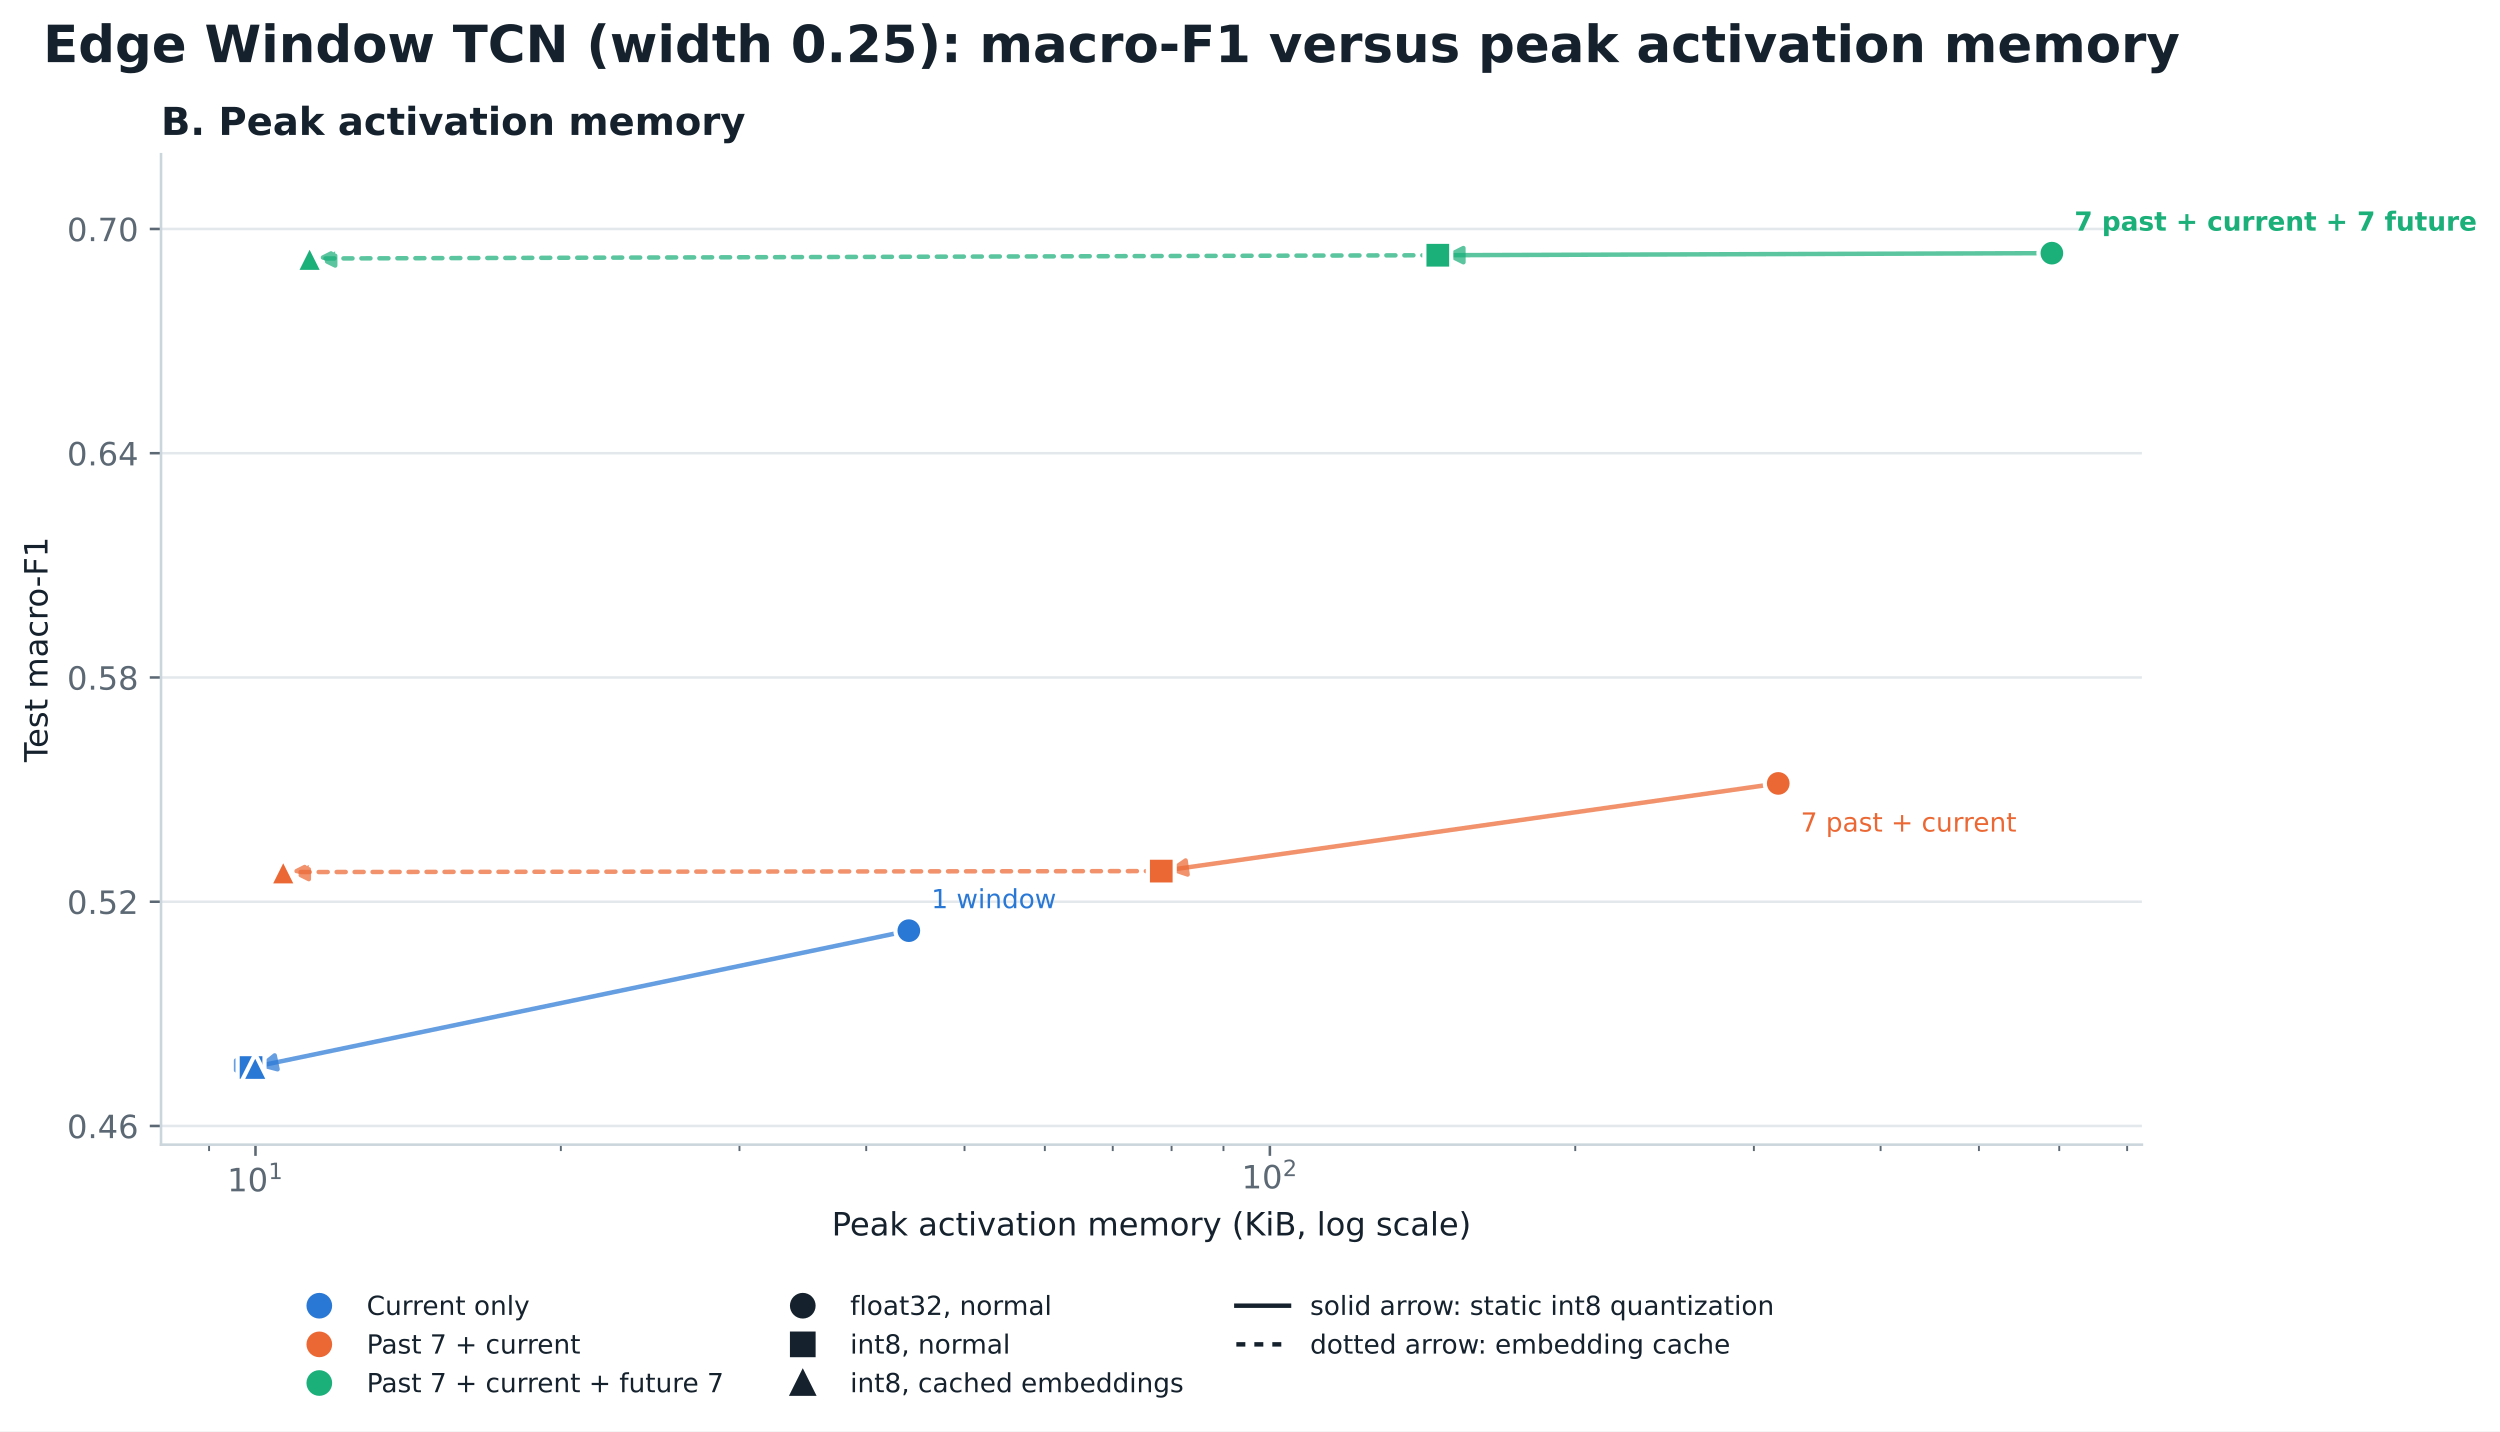
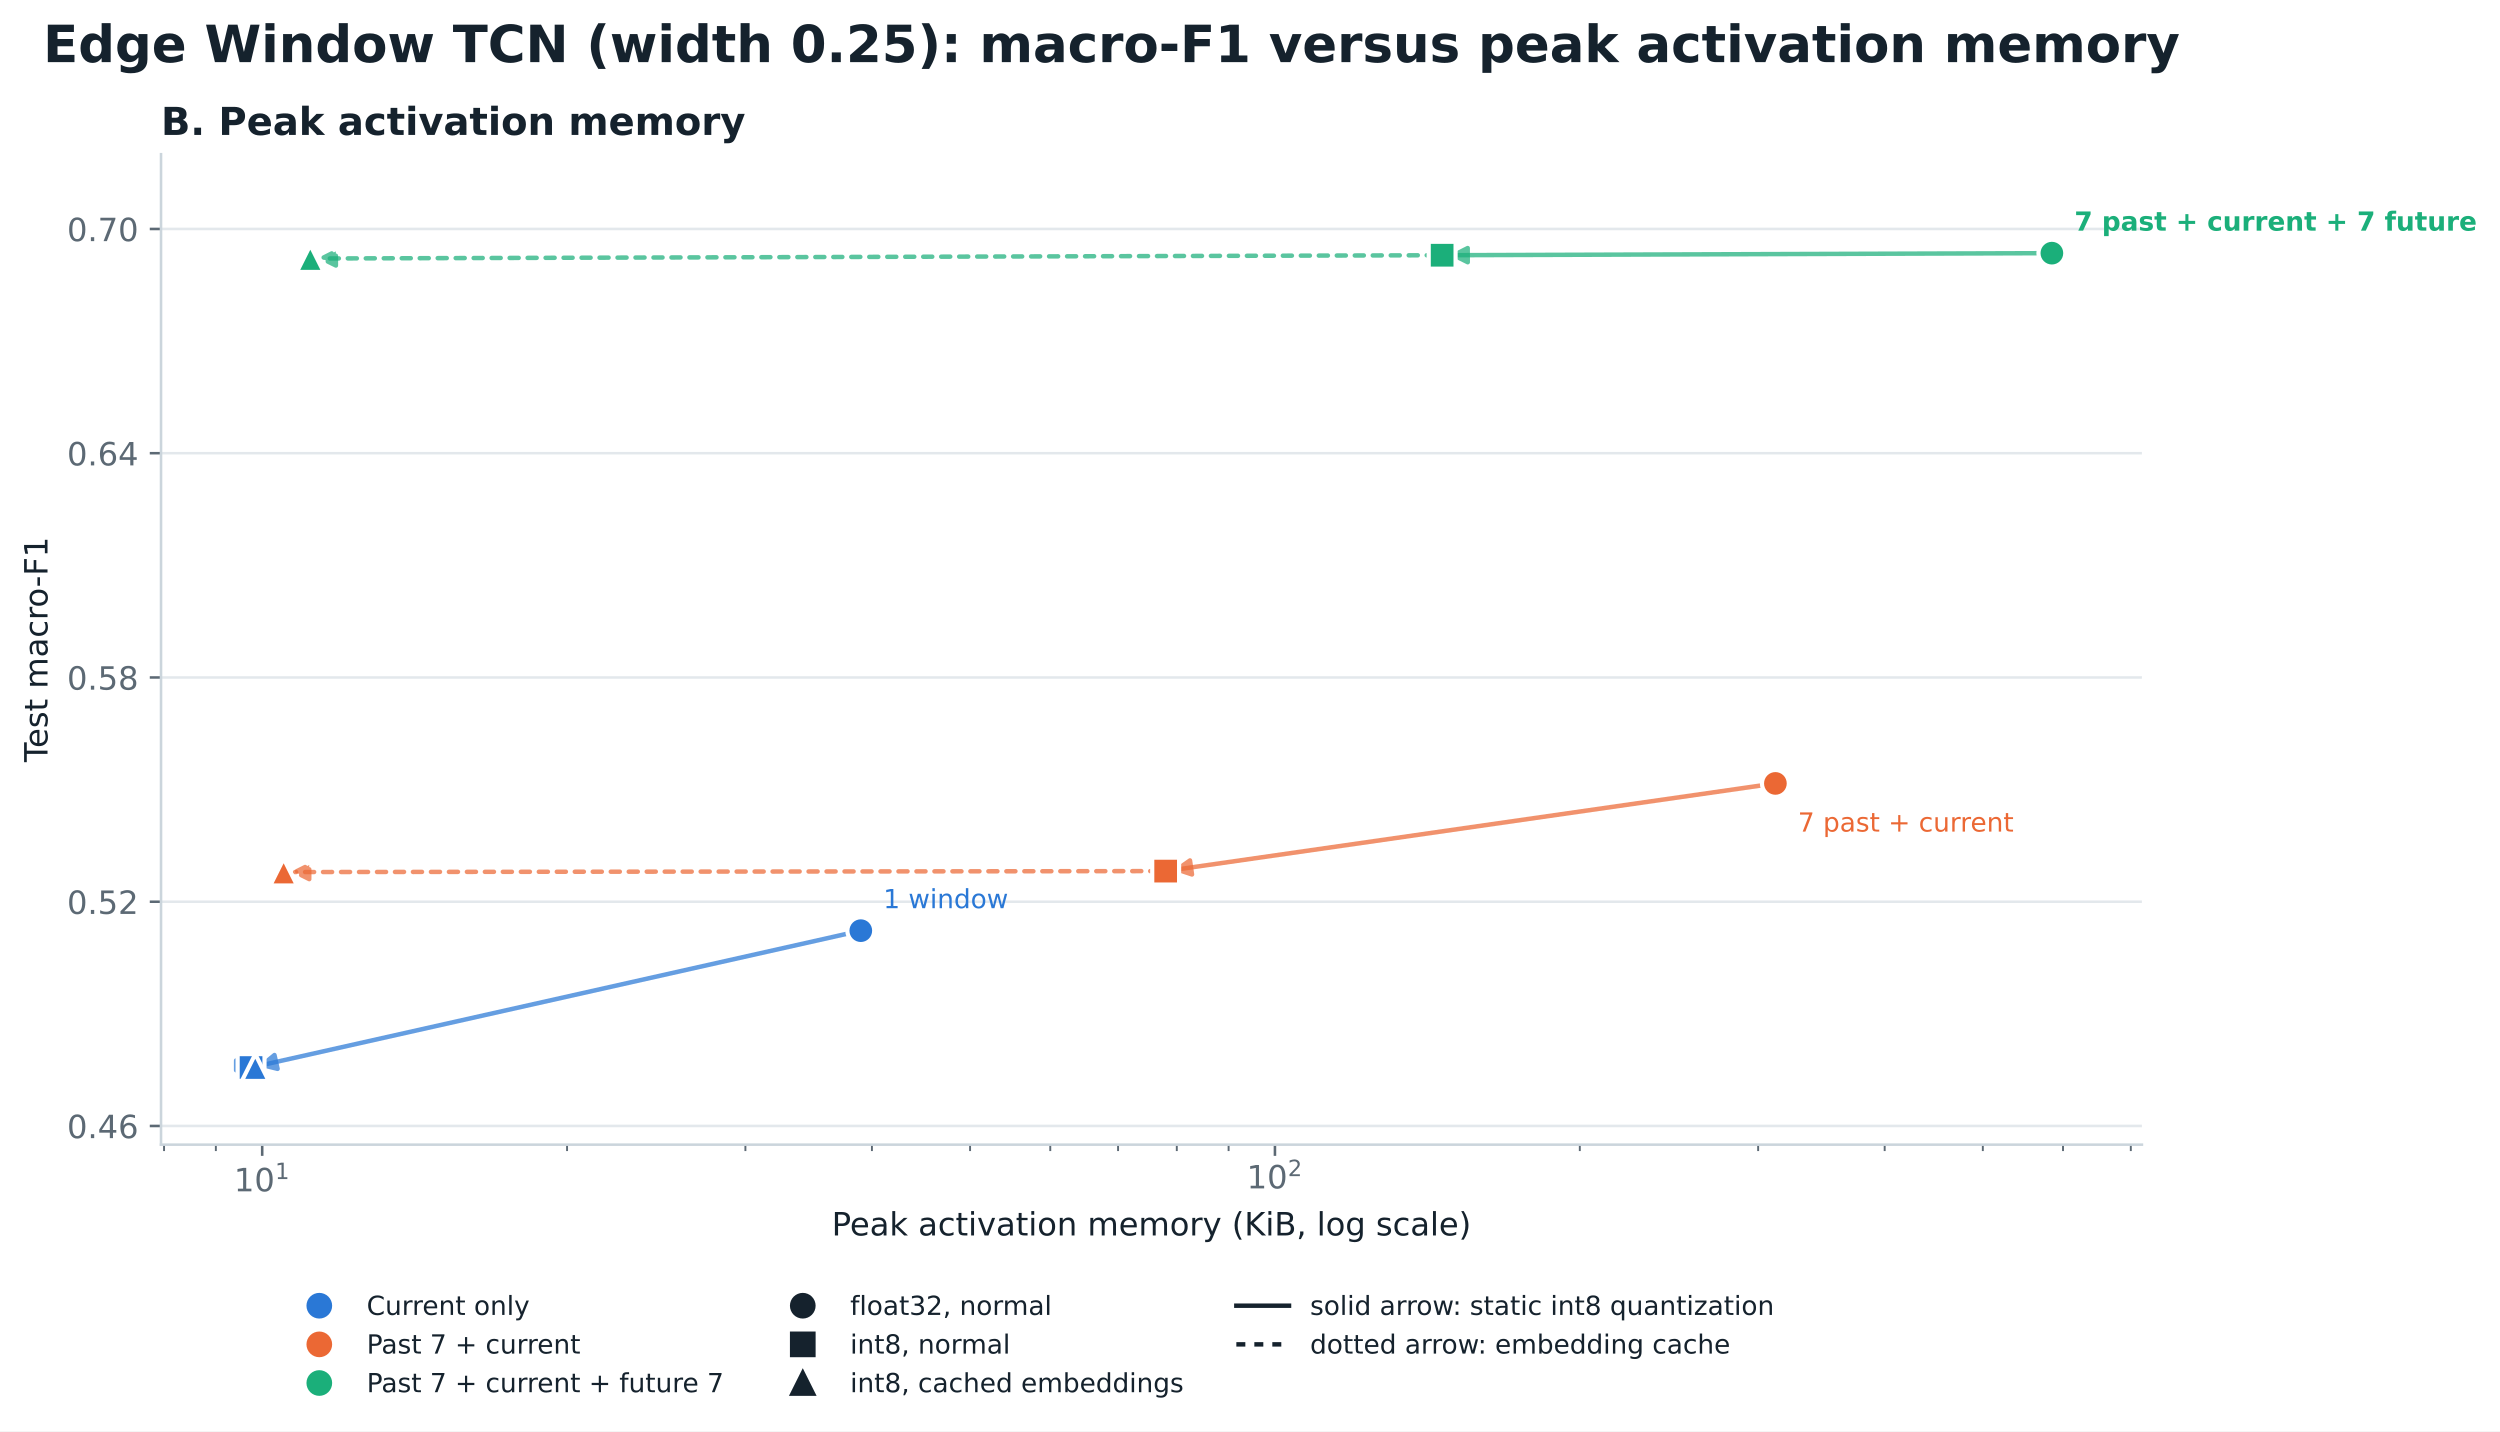
<svg xmlns="http://www.w3.org/2000/svg" xmlns:xlink="http://www.w3.org/1999/xlink" width="778.554pt" height="445.756pt" viewBox="0 0 778.554 445.756" version="1.1">
  <defs>
    <style type="text/css">*{stroke-linejoin: round; stroke-linecap: butt}</style>
  </defs>
  <g id="figure_1">
    <g id="patch_1">
      <path d="M 0 445.756 L 778.554 445.756 L 778.554 0 L 0 0 z " style="fill: #ffffff" />
    </g>
    <g id="axes_1">
      <g id="patch_2">
        <path d="M 50.144 356.472 L 667.04 356.472 L 667.04 48.024 L 50.144 48.024 z " style="fill: #ffffff" />
      </g>
      <g id="matplotlib.axis_1">
        <g id="xtick_1">
          <g id="line2d_1">
            <defs>
-               <path id="m1758882f89" d="M 0 0 L 0 3.5 " style="stroke: #5c6974; stroke-width: 0.8" />
+               <path id="mc3509e490f" d="M 0 0 L 0 3.5 " style="stroke: #5c6974; stroke-width: 0.8" />
            </defs>
            <g>
-               <use xlink:href="#m1758882f89" x="79.563" y="356.472" style="fill: #5c6974; stroke: #5c6974; stroke-width: 0.8" />
+               <use xlink:href="#mc3509e490f" x="81.652" y="356.472" style="fill: #5c6974; stroke: #5c6974; stroke-width: 0.8" />
            </g>
          </g>
          <g id="text_1">
-             <g style="fill: #5c6974" transform="translate(70.76334 371.0704)">
+             <g style="fill: #5c6974" transform="translate(72.85233 371.0704)">
              <text>
                <tspan x="0" y="-0.064" style="font-size: 10px; font-family: 'DejaVu Sans'; fill: #5c6974">1</tspan>
                <tspan x="6.362" y="-0.064" style="font-size: 10px; font-family: 'DejaVu Sans'; fill: #5c6974">0</tspan>
                <tspan x="12.82" y="-3.892" style="font-size: 7px; font-family: 'DejaVu Sans'; fill: #5c6974">1</tspan>
              </text>
            </g>
          </g>
        </g>
        <g id="xtick_2">
          <g id="line2d_2">
            <g>
-               <use xlink:href="#m1758882f89" x="395.468" y="356.472" style="fill: #5c6974; stroke: #5c6974; stroke-width: 0.8" />
+               <use xlink:href="#mc3509e490f" x="397.044" y="356.472" style="fill: #5c6974; stroke: #5c6974; stroke-width: 0.8" />
            </g>
          </g>
          <g id="text_2">
-             <g style="fill: #5c6974" transform="translate(386.6685 371.0704)">
+             <g style="fill: #5c6974" transform="translate(388.2443 371.0704)">
              <text>
                <tspan x="0" y="-0.977" style="font-size: 10px; font-family: 'DejaVu Sans'; fill: #5c6974">1</tspan>
                <tspan x="6.362" y="-0.977" style="font-size: 10px; font-family: 'DejaVu Sans'; fill: #5c6974">0</tspan>
                <tspan x="12.82" y="-4.805" style="font-size: 7px; font-family: 'DejaVu Sans'; fill: #5c6974">2</tspan>
              </text>
            </g>
          </g>
        </g>
        <g id="xtick_3">
          <g id="line2d_3">
            <defs>
-               <path id="m0e1a32be89" d="M 0 0 L 0 2 " style="stroke: #5c6974; stroke-width: 0.6" />
+               <path id="m5af69453af" d="M 0 0 L 0 2 " style="stroke: #5c6974; stroke-width: 0.6" />
            </defs>
            <g>
-               <use xlink:href="#m0e1a32be89" x="65.108" y="356.472" style="fill: #5c6974; stroke: #5c6974; stroke-width: 0.6" />
+               <use xlink:href="#m5af69453af" x="51.088" y="356.472" style="fill: #5c6974; stroke: #5c6974; stroke-width: 0.6" />
            </g>
          </g>
        </g>
        <g id="xtick_4">
          <g id="line2d_4">
            <g>
-               <use xlink:href="#m0e1a32be89" x="174.66" y="356.472" style="fill: #5c6974; stroke: #5c6974; stroke-width: 0.6" />
+               <use xlink:href="#m5af69453af" x="67.221" y="356.472" style="fill: #5c6974; stroke: #5c6974; stroke-width: 0.6" />
            </g>
          </g>
        </g>
        <g id="xtick_5">
          <g id="line2d_5">
            <g>
-               <use xlink:href="#m0e1a32be89" x="230.288" y="356.472" style="fill: #5c6974; stroke: #5c6974; stroke-width: 0.6" />
+               <use xlink:href="#m5af69453af" x="176.595" y="356.472" style="fill: #5c6974; stroke: #5c6974; stroke-width: 0.6" />
            </g>
          </g>
        </g>
        <g id="xtick_6">
          <g id="line2d_6">
            <g>
-               <use xlink:href="#m0e1a32be89" x="269.757" y="356.472" style="fill: #5c6974; stroke: #5c6974; stroke-width: 0.6" />
+               <use xlink:href="#m5af69453af" x="232.133" y="356.472" style="fill: #5c6974; stroke: #5c6974; stroke-width: 0.6" />
            </g>
          </g>
        </g>
        <g id="xtick_7">
          <g id="line2d_7">
            <g>
-               <use xlink:href="#m0e1a32be89" x="300.372" y="356.472" style="fill: #5c6974; stroke: #5c6974; stroke-width: 0.6" />
+               <use xlink:href="#m5af69453af" x="271.537" y="356.472" style="fill: #5c6974; stroke: #5c6974; stroke-width: 0.6" />
            </g>
          </g>
        </g>
        <g id="xtick_8">
          <g id="line2d_8">
            <g>
-               <use xlink:href="#m0e1a32be89" x="325.385" y="356.472" style="fill: #5c6974; stroke: #5c6974; stroke-width: 0.6" />
+               <use xlink:href="#m5af69453af" x="302.102" y="356.472" style="fill: #5c6974; stroke: #5c6974; stroke-width: 0.6" />
            </g>
          </g>
        </g>
        <g id="xtick_9">
          <g id="line2d_9">
            <g>
-               <use xlink:href="#m0e1a32be89" x="346.534" y="356.472" style="fill: #5c6974; stroke: #5c6974; stroke-width: 0.6" />
+               <use xlink:href="#m5af69453af" x="327.075" y="356.472" style="fill: #5c6974; stroke: #5c6974; stroke-width: 0.6" />
            </g>
          </g>
        </g>
        <g id="xtick_10">
          <g id="line2d_10">
            <g>
-               <use xlink:href="#m0e1a32be89" x="364.854" y="356.472" style="fill: #5c6974; stroke: #5c6974; stroke-width: 0.6" />
+               <use xlink:href="#m5af69453af" x="348.189" y="356.472" style="fill: #5c6974; stroke: #5c6974; stroke-width: 0.6" />
            </g>
          </g>
        </g>
        <g id="xtick_11">
          <g id="line2d_11">
            <g>
-               <use xlink:href="#m0e1a32be89" x="381.013" y="356.472" style="fill: #5c6974; stroke: #5c6974; stroke-width: 0.6" />
+               <use xlink:href="#m5af69453af" x="366.48" y="356.472" style="fill: #5c6974; stroke: #5c6974; stroke-width: 0.6" />
            </g>
          </g>
        </g>
        <g id="xtick_12">
          <g id="line2d_12">
            <g>
-               <use xlink:href="#m0e1a32be89" x="490.565" y="356.472" style="fill: #5c6974; stroke: #5c6974; stroke-width: 0.6" />
+               <use xlink:href="#m5af69453af" x="382.613" y="356.472" style="fill: #5c6974; stroke: #5c6974; stroke-width: 0.6" />
            </g>
          </g>
        </g>
        <g id="xtick_13">
          <g id="line2d_13">
            <g>
-               <use xlink:href="#m0e1a32be89" x="546.194" y="356.472" style="fill: #5c6974; stroke: #5c6974; stroke-width: 0.6" />
+               <use xlink:href="#m5af69453af" x="491.987" y="356.472" style="fill: #5c6974; stroke: #5c6974; stroke-width: 0.6" />
            </g>
          </g>
        </g>
        <g id="xtick_14">
          <g id="line2d_14">
            <g>
-               <use xlink:href="#m0e1a32be89" x="585.662" y="356.472" style="fill: #5c6974; stroke: #5c6974; stroke-width: 0.6" />
+               <use xlink:href="#m5af69453af" x="547.524" y="356.472" style="fill: #5c6974; stroke: #5c6974; stroke-width: 0.6" />
            </g>
          </g>
        </g>
        <g id="xtick_15">
          <g id="line2d_15">
            <g>
-               <use xlink:href="#m0e1a32be89" x="616.277" y="356.472" style="fill: #5c6974; stroke: #5c6974; stroke-width: 0.6" />
+               <use xlink:href="#m5af69453af" x="586.929" y="356.472" style="fill: #5c6974; stroke: #5c6974; stroke-width: 0.6" />
            </g>
          </g>
        </g>
        <g id="xtick_16">
          <g id="line2d_16">
            <g>
-               <use xlink:href="#m0e1a32be89" x="641.29" y="356.472" style="fill: #5c6974; stroke: #5c6974; stroke-width: 0.6" />
+               <use xlink:href="#m5af69453af" x="617.494" y="356.472" style="fill: #5c6974; stroke: #5c6974; stroke-width: 0.6" />
            </g>
          </g>
        </g>
        <g id="xtick_17">
          <g id="line2d_17">
            <g>
-               <use xlink:href="#m0e1a32be89" x="662.439" y="356.472" style="fill: #5c6974; stroke: #5c6974; stroke-width: 0.6" />
+               <use xlink:href="#m5af69453af" x="642.467" y="356.472" style="fill: #5c6974; stroke: #5c6974; stroke-width: 0.6" />
+             </g>
+           </g>
+         </g>
+         <g id="xtick_18">
+           <g id="line2d_18">
+             <g>
+               <use xlink:href="#m5af69453af" x="663.581" y="356.472" style="fill: #5c6974; stroke: #5c6974; stroke-width: 0.6" />
            </g>
          </g>
        </g>
        <g id="text_3">
          <text style="font-size: 10px; font-family: 'DejaVu Sans'; text-anchor: middle; fill: #15222d" x="358.592" y="384.749" transform="rotate(-0 358.5917 384.7486)">Peak activation memory (KiB, log scale)</text>
        </g>
      </g>
      <g id="matplotlib.axis_2">
        <g id="ytick_1">
-           <g id="line2d_18">
-             <path d="M 50.144 350.652 L 667.04 350.652 " clip-path="url(#p31732c35b7)" style="fill: none; stroke: #cbd5dc; stroke-opacity: 0.55; stroke-width: 0.8; stroke-linecap: square" />
-           </g>
          <g id="line2d_19">
+             <path d="M 50.144 350.652 L 667.04 350.652 " clip-path="url(#pa0b68f3ea4)" style="fill: none; stroke: #cbd5dc; stroke-opacity: 0.55; stroke-width: 0.8; stroke-linecap: square" />
+           </g>
+           <g id="line2d_20">
            <defs>
-               <path id="m0f7146225e" d="M 0 0 L -3.5 0 " style="stroke: #5c6974; stroke-width: 0.8" />
+               <path id="mc82d49973b" d="M 0 0 L -3.5 0 " style="stroke: #5c6974; stroke-width: 0.8" />
            </defs>
            <g>
-               <use xlink:href="#m0f7146225e" x="50.144" y="350.652" style="fill: #5c6974; stroke: #5c6974; stroke-width: 0.8" />
+               <use xlink:href="#mc82d49973b" x="50.144" y="350.652" style="fill: #5c6974; stroke: #5c6974; stroke-width: 0.8" />
            </g>
          </g>
          <g id="text_4">
            <text style="font-size: 10px; font-family: 'DejaVu Sans'; text-anchor: end; fill: #5c6974" x="43.144" y="354.451" transform="rotate(-0 43.14375 354.4514)">0.46</text>
          </g>
        </g>
        <g id="ytick_2">
-           <g id="line2d_20">
-             <path d="M 50.144 280.815 L 667.04 280.815 " clip-path="url(#p31732c35b7)" style="fill: none; stroke: #cbd5dc; stroke-opacity: 0.55; stroke-width: 0.8; stroke-linecap: square" />
-           </g>
          <g id="line2d_21">
-             <g>
-               <use xlink:href="#m0f7146225e" x="50.144" y="280.815" style="fill: #5c6974; stroke: #5c6974; stroke-width: 0.8" />
+             <path d="M 50.144 280.815 L 667.04 280.815 " clip-path="url(#pa0b68f3ea4)" style="fill: none; stroke: #cbd5dc; stroke-opacity: 0.55; stroke-width: 0.8; stroke-linecap: square" />
+           </g>
+           <g id="line2d_22">
+             <g>
+               <use xlink:href="#mc82d49973b" x="50.144" y="280.815" style="fill: #5c6974; stroke: #5c6974; stroke-width: 0.8" />
            </g>
          </g>
          <g id="text_5">
            <text style="font-size: 10px; font-family: 'DejaVu Sans'; text-anchor: end; fill: #5c6974" x="43.144" y="284.614" transform="rotate(-0 43.14375 284.6142)">0.52</text>
          </g>
        </g>
        <g id="ytick_3">
-           <g id="line2d_22">
-             <path d="M 50.144 210.978 L 667.04 210.978 " clip-path="url(#p31732c35b7)" style="fill: none; stroke: #cbd5dc; stroke-opacity: 0.55; stroke-width: 0.8; stroke-linecap: square" />
-           </g>
          <g id="line2d_23">
-             <g>
-               <use xlink:href="#m0f7146225e" x="50.144" y="210.978" style="fill: #5c6974; stroke: #5c6974; stroke-width: 0.8" />
+             <path d="M 50.144 210.978 L 667.04 210.978 " clip-path="url(#pa0b68f3ea4)" style="fill: none; stroke: #cbd5dc; stroke-opacity: 0.55; stroke-width: 0.8; stroke-linecap: square" />
+           </g>
+           <g id="line2d_24">
+             <g>
+               <use xlink:href="#mc82d49973b" x="50.144" y="210.978" style="fill: #5c6974; stroke: #5c6974; stroke-width: 0.8" />
            </g>
          </g>
          <g id="text_6">
            <text style="font-size: 10px; font-family: 'DejaVu Sans'; text-anchor: end; fill: #5c6974" x="43.144" y="214.777" transform="rotate(-0 43.14375 214.7769)">0.58</text>
          </g>
        </g>
        <g id="ytick_4">
-           <g id="line2d_24">
-             <path d="M 50.144 141.14 L 667.04 141.14 " clip-path="url(#p31732c35b7)" style="fill: none; stroke: #cbd5dc; stroke-opacity: 0.55; stroke-width: 0.8; stroke-linecap: square" />
-           </g>
          <g id="line2d_25">
-             <g>
-               <use xlink:href="#m0f7146225e" x="50.144" y="141.14" style="fill: #5c6974; stroke: #5c6974; stroke-width: 0.8" />
+             <path d="M 50.144 141.14 L 667.04 141.14 " clip-path="url(#pa0b68f3ea4)" style="fill: none; stroke: #cbd5dc; stroke-opacity: 0.55; stroke-width: 0.8; stroke-linecap: square" />
+           </g>
+           <g id="line2d_26">
+             <g>
+               <use xlink:href="#mc82d49973b" x="50.144" y="141.14" style="fill: #5c6974; stroke: #5c6974; stroke-width: 0.8" />
            </g>
          </g>
          <g id="text_7">
            <text style="font-size: 10px; font-family: 'DejaVu Sans'; text-anchor: end; fill: #5c6974" x="43.144" y="144.94" transform="rotate(-0 43.14375 144.9396)">0.64</text>
          </g>
        </g>
        <g id="ytick_5">
-           <g id="line2d_26">
-             <path d="M 50.144 71.303 L 667.04 71.303 " clip-path="url(#p31732c35b7)" style="fill: none; stroke: #cbd5dc; stroke-opacity: 0.55; stroke-width: 0.8; stroke-linecap: square" />
-           </g>
          <g id="line2d_27">
-             <g>
-               <use xlink:href="#m0f7146225e" x="50.144" y="71.303" style="fill: #5c6974; stroke: #5c6974; stroke-width: 0.8" />
+             <path d="M 50.144 71.303 L 667.04 71.303 " clip-path="url(#pa0b68f3ea4)" style="fill: none; stroke: #cbd5dc; stroke-opacity: 0.55; stroke-width: 0.8; stroke-linecap: square" />
+           </g>
+           <g id="line2d_28">
+             <g>
+               <use xlink:href="#mc82d49973b" x="50.144" y="71.303" style="fill: #5c6974; stroke: #5c6974; stroke-width: 0.8" />
            </g>
          </g>
          <g id="text_8">
            <text style="font-size: 10px; font-family: 'DejaVu Sans'; text-anchor: end; fill: #5c6974" x="43.144" y="75.102" transform="rotate(-0 43.14375 75.10231)">0.70</text>
          </g>
        </g>
        <g id="text_9">
          <text style="font-size: 10px; font-family: 'DejaVu Sans'; text-anchor: middle; fill: #15222d" x="14.798" y="202.248" transform="rotate(-90 14.79844 202.248)">Test macro-F1</text>
        </g>
      </g>
      <g id="patch_3">
-         <path d="M 281.067 290.236 Q 180.605 311.143 81.676 331.732 " clip-path="url(#p31732c35b7)" style="fill: none; opacity: 0.72; stroke: #2a78d6; stroke-width: 1.4; stroke-linecap: round" />
-         <path d="M 86.432 332.989 L 81.676 331.732 L 85.536 328.681 z " clip-path="url(#p31732c35b7)" style="fill: #2a78d6; opacity: 0.72; stroke: #2a78d6; stroke-width: 1.4; stroke-linecap: round" />
+         <path d="M 266.119 290.266 Q 173.128 311.143 81.665 331.677 " clip-path="url(#pa0b68f3ea4)" style="fill: none; opacity: 0.72; stroke: #2a78d6; stroke-width: 1.4; stroke-linecap: round" />
+         <path d="M 86.44 332.86 L 81.665 331.677 L 85.476 328.567 z " clip-path="url(#pa0b68f3ea4)" style="fill: #2a78d6; opacity: 0.72; stroke: #2a78d6; stroke-width: 1.4; stroke-linecap: round" />
      </g>
      <g id="patch_4">
-         <path d="M 78.184 332.458 Q 78.833 332.458 77.916 332.458 " clip-path="url(#p31732c35b7)" style="fill: none; opacity: 0.72; stroke-dasharray: 2.8,2.8; stroke-dashoffset: 0; stroke: #2a78d6; stroke-width: 1.4; stroke-linecap: round" />
-         <path d="M 73.516 330.258 L 77.916 332.458 L 73.516 334.658 z " clip-path="url(#p31732c35b7)" style="fill: #2a78d6; opacity: 0.72; stroke-dasharray: 2.8,2.8; stroke-dashoffset: 0; stroke: #2a78d6; stroke-width: 1.4; stroke-linecap: round" />
+         <path d="M 78.184 332.458 Q 78.842 332.458 77.933 332.458 " clip-path="url(#pa0b68f3ea4)" style="fill: none; opacity: 0.72; stroke-dasharray: 2.8,2.8; stroke-dashoffset: 0; stroke: #2a78d6; stroke-width: 1.4; stroke-linecap: round" />
+         <path d="M 73.533 330.258 L 77.933 332.458 L 73.533 334.658 z " clip-path="url(#pa0b68f3ea4)" style="fill: #2a78d6; opacity: 0.72; stroke-dasharray: 2.8,2.8; stroke-dashoffset: 0; stroke: #2a78d6; stroke-width: 1.4; stroke-linecap: round" />
      </g>
      <g id="patch_5">
-         <path d="M 551.804 244.255 Q 457.715 257.625 365.176 270.774 " clip-path="url(#p31732c35b7)" style="fill: none; opacity: 0.72; stroke: #eb6834; stroke-width: 1.4; stroke-linecap: round" />
-         <path d="M 369.841 272.333 L 365.176 270.774 L 369.222 267.977 z " clip-path="url(#p31732c35b7)" style="fill: #eb6834; opacity: 0.72; stroke: #eb6834; stroke-width: 1.4; stroke-linecap: round" />
+         <path d="M 550.918 244.258 Q 457.955 257.625 366.542 270.769 " clip-path="url(#pa0b68f3ea4)" style="fill: none; opacity: 0.72; stroke: #eb6834; stroke-width: 1.4; stroke-linecap: round" />
+         <path d="M 371.211 272.32 L 366.542 270.769 L 370.584 267.965 z " clip-path="url(#pa0b68f3ea4)" style="fill: #eb6834; opacity: 0.72; stroke: #eb6834; stroke-width: 1.4; stroke-linecap: round" />
      </g>
      <g id="patch_6">
-         <path d="M 359.646 271.278 Q 224.925 271.427 91.769 271.575 " clip-path="url(#p31732c35b7)" style="fill: none; opacity: 0.72; stroke-dasharray: 2.8,2.8; stroke-dashoffset: 0; stroke: #eb6834; stroke-width: 1.4; stroke-linecap: round" />
-         <path d="M 96.171 273.77 L 91.769 271.575 L 96.167 269.37 z " clip-path="url(#p31732c35b7)" style="fill: #eb6834; opacity: 0.72; stroke-dasharray: 2.8,2.8; stroke-dashoffset: 0; stroke: #eb6834; stroke-width: 1.4; stroke-linecap: round" />
+         <path d="M 361.013 271.278 Q 225.675 271.427 91.902 271.575 " clip-path="url(#pa0b68f3ea4)" style="fill: none; opacity: 0.72; stroke-dasharray: 2.8,2.8; stroke-dashoffset: 0; stroke: #eb6834; stroke-width: 1.4; stroke-linecap: round" />
+         <path d="M 96.304 273.77 L 91.902 271.575 L 96.299 269.37 z " clip-path="url(#pa0b68f3ea4)" style="fill: #eb6834; opacity: 0.72; stroke-dasharray: 2.8,2.8; stroke-dashoffset: 0; stroke: #eb6834; stroke-width: 1.4; stroke-linecap: round" />
      </g>
      <g id="patch_7">
-         <path d="M 637 78.845 Q 543.382 79.162 451.33 79.472 " clip-path="url(#p31732c35b7)" style="fill: none; opacity: 0.72; stroke: #1baf7a; stroke-width: 1.4; stroke-linecap: round" />
-         <path d="M 455.737 81.658 L 451.33 79.472 L 455.723 77.258 z " clip-path="url(#p31732c35b7)" style="fill: #1baf7a; opacity: 0.72; stroke: #1baf7a; stroke-width: 1.4; stroke-linecap: round" />
+         <path d="M 636.997 78.845 Q 544.055 79.162 452.678 79.472 " clip-path="url(#pa0b68f3ea4)" style="fill: none; opacity: 0.72; stroke: #1baf7a; stroke-width: 1.4; stroke-linecap: round" />
+         <path d="M 457.085 81.657 L 452.678 79.472 L 457.07 77.257 z " clip-path="url(#pa0b68f3ea4)" style="fill: #1baf7a; opacity: 0.72; stroke: #1baf7a; stroke-width: 1.4; stroke-linecap: round" />
      </g>
      <g id="patch_8">
-         <path d="M 445.761 79.49 Q 272.09 79.995 99.983 80.495 " clip-path="url(#p31732c35b7)" style="fill: none; opacity: 0.72; stroke-dasharray: 2.8,2.8; stroke-dashoffset: 0; stroke: #1baf7a; stroke-width: 1.4; stroke-linecap: round" />
-         <path d="M 104.389 82.682 L 99.983 80.495 L 104.377 78.282 z " clip-path="url(#p31732c35b7)" style="fill: #1baf7a; opacity: 0.72; stroke-dasharray: 2.8,2.8; stroke-dashoffset: 0; stroke: #1baf7a; stroke-width: 1.4; stroke-linecap: round" />
+         <path d="M 447.116 79.49 Q 272.875 79.995 100.199 80.495 " clip-path="url(#pa0b68f3ea4)" style="fill: none; opacity: 0.72; stroke-dasharray: 2.8,2.8; stroke-dashoffset: 0; stroke: #1baf7a; stroke-width: 1.4; stroke-linecap: round" />
+         <path d="M 104.605 82.682 L 100.199 80.495 L 104.592 78.282 z " clip-path="url(#pa0b68f3ea4)" style="fill: #1baf7a; opacity: 0.72; stroke-dasharray: 2.8,2.8; stroke-dashoffset: 0; stroke: #1baf7a; stroke-width: 1.4; stroke-linecap: round" />
      </g>
      <g id="patch_9">
        <path d="M 50.144 356.472 L 50.144 48.024 " style="fill: none; stroke: #cbd5dc; stroke-width: 0.8; stroke-linejoin: miter; stroke-linecap: square" />
      </g>
      <g id="patch_10">
        <path d="M 50.144 356.472 L 667.04 356.472 " style="fill: none; stroke: #cbd5dc; stroke-width: 0.8; stroke-linejoin: miter; stroke-linecap: square" />
      </g>
      <g id="text_10">
-         <text style="font-size: 8.2px; font-family: 'DejaVu Sans'; text-anchor: start; fill: #2a78d6" x="290.027" y="282.829" transform="rotate(-0 290.0265 282.8286)">1 window</text>
+         <text style="font-size: 8.2px; font-family: 'DejaVu Sans'; text-anchor: start; fill: #2a78d6" x="275.069" y="282.829" transform="rotate(-0 275.0693 282.8286)">1 window</text>
      </g>
      <g id="text_11">
-         <text style="font-size: 8.2px; font-family: 'DejaVu Sans'; text-anchor: start; fill: #eb6834" x="560.783" y="258.974" transform="rotate(-0 560.7825 258.9739)">7 past + current</text>
+         <text style="font-size: 8.2px; font-family: 'DejaVu Sans'; text-anchor: start; fill: #eb6834" x="559.897" y="258.974" transform="rotate(-0 559.8966 258.9739)">7 past + current</text>
      </g>
      <g id="text_12">
        <text style="font-weight: 700; font-size: 8.2px; font-family: 'DejaVu Sans'; text-anchor: start; fill: #1baf7a" x="645.999" y="71.839" transform="rotate(-0 645.999 71.83864)">7 past + current + 7 future</text>
      </g>
      <g id="text_13">
        <text style="font-weight: 700; font-size: 12px; font-family: 'DejaVu Sans'; text-anchor: start; fill: #15222d" x="50.144" y="42.024" transform="rotate(-0 50.14375 42.024)">B. Peak activation memory</text>
      </g>
      <g id="PathCollection_1">
        <defs>
-           <path id="m9d799dd411" d="M 0 4.183 C 1.109 4.183 2.174 3.743 2.958 2.958 C 3.743 2.174 4.183 1.109 4.183 0 C 4.183 -1.109 3.743 -2.174 2.958 -2.958 C 2.174 -3.743 1.109 -4.183 0 -4.183 C -1.109 -4.183 -2.174 -3.743 -2.958 -2.958 C -3.743 -2.174 -4.183 -1.109 -4.183 0 C -4.183 1.109 -3.743 2.174 -2.958 2.958 C -2.174 3.743 -1.109 4.183 0 4.183 z " style="stroke: #ffffff; stroke-width: 1.3" />
-         </defs>
-         <g clip-path="url(#p31732c35b7)">
-           <use xlink:href="#m9d799dd411" x="283.027" y="289.829" style="fill: #2a78d6; stroke: #ffffff; stroke-width: 1.3" />
+           <path id="m086defae07" d="M 0 4.183 C 1.109 4.183 2.174 3.743 2.958 2.958 C 3.743 2.174 4.183 1.109 4.183 0 C 4.183 -1.109 3.743 -2.174 2.958 -2.958 C 2.174 -3.743 1.109 -4.183 0 -4.183 C -1.109 -4.183 -2.174 -3.743 -2.958 -2.958 C -3.743 -2.174 -4.183 -1.109 -4.183 0 C -4.183 1.109 -3.743 2.174 -2.958 2.958 C -2.174 3.743 -1.109 4.183 0 4.183 z " style="stroke: #ffffff; stroke-width: 1.3" />
+         </defs>
+         <g clip-path="url(#pa0b68f3ea4)">
+           <use xlink:href="#m086defae07" x="268.069" y="289.829" style="fill: #2a78d6; stroke: #ffffff; stroke-width: 1.3" />
        </g>
      </g>
      <g id="PathCollection_2">
        <defs>
-           <path id="ma2e2ecbce8" d="M -4.183 4.183 L 4.183 4.183 L 4.183 -4.183 L -4.183 -4.183 z " style="stroke: #ffffff; stroke-width: 1.3" />
-         </defs>
-         <g clip-path="url(#p31732c35b7)">
-           <use xlink:href="#ma2e2ecbce8" x="78.184" y="332.458" style="fill: #2a78d6; stroke: #ffffff; stroke-width: 1.3" />
+           <path id="m0b6a67ae29" d="M -4.183 4.183 L 4.183 4.183 L 4.183 -4.183 L -4.183 -4.183 z " style="stroke: #ffffff; stroke-width: 1.3" />
+         </defs>
+         <g clip-path="url(#pa0b68f3ea4)">
+           <use xlink:href="#m0b6a67ae29" x="78.184" y="332.458" style="fill: #2a78d6; stroke: #ffffff; stroke-width: 1.3" />
        </g>
      </g>
      <g id="PathCollection_3">
        <defs>
-           <path id="m083141a991" d="M 0 -4.183 L -4.183 4.183 L 4.183 4.183 z " style="stroke: #ffffff; stroke-width: 1.3" />
-         </defs>
-         <g clip-path="url(#p31732c35b7)">
-           <use xlink:href="#m083141a991" x="79.481" y="332.458" style="fill: #2a78d6; stroke: #ffffff; stroke-width: 1.3" />
+           <path id="m333fef2b94" d="M 0 -4.183 L -4.183 4.183 L 4.183 4.183 z " style="stroke: #ffffff; stroke-width: 1.3" />
+         </defs>
+         <g clip-path="url(#pa0b68f3ea4)">
+           <use xlink:href="#m333fef2b94" x="79.499" y="332.458" style="fill: #2a78d6; stroke: #ffffff; stroke-width: 1.3" />
        </g>
      </g>
      <g id="PathCollection_4">
        <defs>
-           <path id="m4a817c76f3" d="M 0 4.183 C 1.109 4.183 2.174 3.743 2.958 2.958 C 3.743 2.174 4.183 1.109 4.183 0 C 4.183 -1.109 3.743 -2.174 2.958 -2.958 C 2.174 -3.743 1.109 -4.183 0 -4.183 C -1.109 -4.183 -2.174 -3.743 -2.958 -2.958 C -3.743 -2.174 -4.183 -1.109 -4.183 0 C -4.183 1.109 -3.743 2.174 -2.958 2.958 C -2.174 3.743 -1.109 4.183 0 4.183 z " style="stroke: #ffffff; stroke-width: 1.3" />
-         </defs>
-         <g clip-path="url(#p31732c35b7)">
-           <use xlink:href="#m4a817c76f3" x="553.783" y="243.974" style="fill: #eb6834; stroke: #ffffff; stroke-width: 1.3" />
+           <path id="me9ba529505" d="M 0 4.183 C 1.109 4.183 2.174 3.743 2.958 2.958 C 3.743 2.174 4.183 1.109 4.183 0 C 4.183 -1.109 3.743 -2.174 2.958 -2.958 C 2.174 -3.743 1.109 -4.183 0 -4.183 C -1.109 -4.183 -2.174 -3.743 -2.958 -2.958 C -3.743 -2.174 -4.183 -1.109 -4.183 0 C -4.183 1.109 -3.743 2.174 -2.958 2.958 C -2.174 3.743 -1.109 4.183 0 4.183 z " style="stroke: #ffffff; stroke-width: 1.3" />
+         </defs>
+         <g clip-path="url(#pa0b68f3ea4)">
+           <use xlink:href="#me9ba529505" x="552.897" y="243.974" style="fill: #eb6834; stroke: #ffffff; stroke-width: 1.3" />
        </g>
      </g>
      <g id="PathCollection_5">
        <defs>
-           <path id="mb725217f43" d="M -4.183 4.183 L 4.183 4.183 L 4.183 -4.183 L -4.183 -4.183 z " style="stroke: #ffffff; stroke-width: 1.3" />
-         </defs>
-         <g clip-path="url(#p31732c35b7)">
-           <use xlink:href="#mb725217f43" x="361.644" y="271.276" style="fill: #eb6834; stroke: #ffffff; stroke-width: 1.3" />
+           <path id="m6d94f90952" d="M -4.183 4.183 L 4.183 4.183 L 4.183 -4.183 L -4.183 -4.183 z " style="stroke: #ffffff; stroke-width: 1.3" />
+         </defs>
+         <g clip-path="url(#pa0b68f3ea4)">
+           <use xlink:href="#m6d94f90952" x="363.012" y="271.276" style="fill: #eb6834; stroke: #ffffff; stroke-width: 1.3" />
        </g>
      </g>
      <g id="PathCollection_6">
        <defs>
-           <path id="md9219455f1" d="M 0 -4.183 L -4.183 4.183 L 4.183 4.183 z " style="stroke: #ffffff; stroke-width: 1.3" />
-         </defs>
-         <g clip-path="url(#p31732c35b7)">
-           <use xlink:href="#md9219455f1" x="88.203" y="271.579" style="fill: #eb6834; stroke: #ffffff; stroke-width: 1.3" />
+           <path id="m02c51a4160" d="M 0 -4.183 L -4.183 4.183 L 4.183 4.183 z " style="stroke: #ffffff; stroke-width: 1.3" />
+         </defs>
+         <g clip-path="url(#pa0b68f3ea4)">
+           <use xlink:href="#m02c51a4160" x="88.335" y="271.579" style="fill: #eb6834; stroke: #ffffff; stroke-width: 1.3" />
        </g>
      </g>
      <g id="PathCollection_7">
        <defs>
-           <path id="m638bea1d23" d="M 0 4.183 C 1.109 4.183 2.174 3.743 2.958 2.958 C 3.743 2.174 4.183 1.109 4.183 0 C 4.183 -1.109 3.743 -2.174 2.958 -2.958 C 2.174 -3.743 1.109 -4.183 0 -4.183 C -1.109 -4.183 -2.174 -3.743 -2.958 -2.958 C -3.743 -2.174 -4.183 -1.109 -4.183 0 C -4.183 1.109 -3.743 2.174 -2.958 2.958 C -2.174 3.743 -1.109 4.183 0 4.183 z " style="stroke: #ffffff; stroke-width: 1.3" />
-         </defs>
-         <g clip-path="url(#p31732c35b7)">
-           <use xlink:href="#m638bea1d23" x="638.999" y="78.839" style="fill: #1baf7a; stroke: #ffffff; stroke-width: 1.3" />
+           <path id="m3e65af894a" d="M 0 4.183 C 1.109 4.183 2.174 3.743 2.958 2.958 C 3.743 2.174 4.183 1.109 4.183 0 C 4.183 -1.109 3.743 -2.174 2.958 -2.958 C 2.174 -3.743 1.109 -4.183 0 -4.183 C -1.109 -4.183 -2.174 -3.743 -2.958 -2.958 C -3.743 -2.174 -4.183 -1.109 -4.183 0 C -4.183 1.109 -3.743 2.174 -2.958 2.958 C -2.174 3.743 -1.109 4.183 0 4.183 z " style="stroke: #ffffff; stroke-width: 1.3" />
+         </defs>
+         <g clip-path="url(#pa0b68f3ea4)">
+           <use xlink:href="#m3e65af894a" x="638.999" y="78.839" style="fill: #1baf7a; stroke: #ffffff; stroke-width: 1.3" />
        </g>
      </g>
      <g id="PathCollection_8">
        <defs>
-           <path id="m6a3903d70d" d="M -4.183 4.183 L 4.183 4.183 L 4.183 -4.183 L -4.183 -4.183 z " style="stroke: #ffffff; stroke-width: 1.3" />
-         </defs>
-         <g clip-path="url(#p31732c35b7)">
-           <use xlink:href="#m6a3903d70d" x="447.764" y="79.484" style="fill: #1baf7a; stroke: #ffffff; stroke-width: 1.3" />
+           <path id="me3db64260c" d="M -4.183 4.183 L 4.183 4.183 L 4.183 -4.183 L -4.183 -4.183 z " style="stroke: #ffffff; stroke-width: 1.3" />
+         </defs>
+         <g clip-path="url(#pa0b68f3ea4)">
+           <use xlink:href="#me3db64260c" x="449.114" y="79.484" style="fill: #1baf7a; stroke: #ffffff; stroke-width: 1.3" />
        </g>
      </g>
      <g id="PathCollection_9">
        <defs>
-           <path id="mf72381a97b" d="M 0 -4.183 L -4.183 4.183 L 4.183 4.183 z " style="stroke: #ffffff; stroke-width: 1.3" />
-         </defs>
-         <g clip-path="url(#p31732c35b7)">
-           <use xlink:href="#mf72381a97b" x="96.416" y="80.505" style="fill: #1baf7a; stroke: #ffffff; stroke-width: 1.3" />
+           <path id="m689e6c629a" d="M 0 -4.183 L -4.183 4.183 L 4.183 4.183 z " style="stroke: #ffffff; stroke-width: 1.3" />
+         </defs>
+         <g clip-path="url(#pa0b68f3ea4)">
+           <use xlink:href="#m689e6c629a" x="96.636" y="80.505" style="fill: #1baf7a; stroke: #ffffff; stroke-width: 1.3" />
        </g>
      </g>
    </g>
    <g id="text_14">
      <text style="font-weight: 700; font-size: 16px; font-family: 'DejaVu Sans'; text-anchor: start; fill: #15222d" x="13.424" y="19.358" transform="rotate(-0 13.42375 19.3575)">Edge Window TCN (width 0.25): macro-F1 versus peak activation memory</text>
    </g>
    <g id="legend_1">
-       <g id="line2d_28">
-         <defs>
-           <path id="m2d3f6702fa" d="M 0 3.5 C 0.928 3.5 1.819 3.131 2.475 2.475 C 3.131 1.819 3.5 0.928 3.5 0 C 3.5 -0.928 3.131 -1.819 2.475 -2.475 C 1.819 -3.131 0.928 -3.5 0 -3.5 C -0.928 -3.5 -1.819 -3.131 -2.475 -2.475 C -3.131 -1.819 -3.5 -0.928 -3.5 0 C -3.5 0.928 -3.131 1.819 -2.475 2.475 C -1.819 3.131 -0.928 3.5 0 3.5 z " style="stroke: #2a78d6" />
-         </defs>
-         <g>
-           <use xlink:href="#m2d3f6702fa" x="99.438" y="406.629" style="fill: #2a78d6; stroke: #2a78d6" />
+       <g id="line2d_29">
+         <defs>
+           <path id="m94507c04fa" d="M 0 3.5 C 0.928 3.5 1.819 3.131 2.475 2.475 C 3.131 1.819 3.5 0.928 3.5 0 C 3.5 -0.928 3.131 -1.819 2.475 -2.475 C 1.819 -3.131 0.928 -3.5 0 -3.5 C -0.928 -3.5 -1.819 -3.131 -2.475 -2.475 C -3.131 -1.819 -3.5 -0.928 -3.5 0 C -3.5 0.928 -3.131 1.819 -2.475 2.475 C -1.819 3.131 -0.928 3.5 0 3.5 z " style="stroke: #2a78d6" />
+         </defs>
+         <g>
+           <use xlink:href="#m94507c04fa" x="99.438" y="406.629" style="fill: #2a78d6; stroke: #2a78d6" />
        </g>
      </g>
      <g id="text_15">
        <text style="font-size: 8.2px; font-family: 'DejaVu Sans'; text-anchor: start; fill: #15222d" x="114.198" y="409.499" transform="rotate(-0 114.1978 409.4985)">Current only</text>
      </g>
-       <g id="line2d_29">
-         <defs>
-           <path id="mfb4f5f2094" d="M 0 3.5 C 0.928 3.5 1.819 3.131 2.475 2.475 C 3.131 1.819 3.5 0.928 3.5 0 C 3.5 -0.928 3.131 -1.819 2.475 -2.475 C 1.819 -3.131 0.928 -3.5 0 -3.5 C -0.928 -3.5 -1.819 -3.131 -2.475 -2.475 C -3.131 -1.819 -3.5 -0.928 -3.5 0 C -3.5 0.928 -3.131 1.819 -2.475 2.475 C -1.819 3.131 -0.928 3.5 0 3.5 z " style="stroke: #eb6834" />
-         </defs>
-         <g>
-           <use xlink:href="#mfb4f5f2094" x="99.438" y="418.665" style="fill: #eb6834; stroke: #eb6834" />
+       <g id="line2d_30">
+         <defs>
+           <path id="m7b7eb458f6" d="M 0 3.5 C 0.928 3.5 1.819 3.131 2.475 2.475 C 3.131 1.819 3.5 0.928 3.5 0 C 3.5 -0.928 3.131 -1.819 2.475 -2.475 C 1.819 -3.131 0.928 -3.5 0 -3.5 C -0.928 -3.5 -1.819 -3.131 -2.475 -2.475 C -3.131 -1.819 -3.5 -0.928 -3.5 0 C -3.5 0.928 -3.131 1.819 -2.475 2.475 C -1.819 3.131 -0.928 3.5 0 3.5 z " style="stroke: #eb6834" />
+         </defs>
+         <g>
+           <use xlink:href="#m7b7eb458f6" x="99.438" y="418.665" style="fill: #eb6834; stroke: #eb6834" />
        </g>
      </g>
      <g id="text_16">
        <text style="font-size: 8.2px; font-family: 'DejaVu Sans'; text-anchor: start; fill: #15222d" x="114.198" y="421.535" transform="rotate(-0 114.1978 421.5346)">Past 7 + current</text>
      </g>
-       <g id="line2d_30">
-         <defs>
-           <path id="mc65915a36f" d="M 0 3.5 C 0.928 3.5 1.819 3.131 2.475 2.475 C 3.131 1.819 3.5 0.928 3.5 0 C 3.5 -0.928 3.131 -1.819 2.475 -2.475 C 1.819 -3.131 0.928 -3.5 0 -3.5 C -0.928 -3.5 -1.819 -3.131 -2.475 -2.475 C -3.131 -1.819 -3.5 -0.928 -3.5 0 C -3.5 0.928 -3.131 1.819 -2.475 2.475 C -1.819 3.131 -0.928 3.5 0 3.5 z " style="stroke: #1baf7a" />
-         </defs>
-         <g>
-           <use xlink:href="#mc65915a36f" x="99.438" y="430.701" style="fill: #1baf7a; stroke: #1baf7a" />
+       <g id="line2d_31">
+         <defs>
+           <path id="mbfd75edf8f" d="M 0 3.5 C 0.928 3.5 1.819 3.131 2.475 2.475 C 3.131 1.819 3.5 0.928 3.5 0 C 3.5 -0.928 3.131 -1.819 2.475 -2.475 C 1.819 -3.131 0.928 -3.5 0 -3.5 C -0.928 -3.5 -1.819 -3.131 -2.475 -2.475 C -3.131 -1.819 -3.5 -0.928 -3.5 0 C -3.5 0.928 -3.131 1.819 -2.475 2.475 C -1.819 3.131 -0.928 3.5 0 3.5 z " style="stroke: #1baf7a" />
+         </defs>
+         <g>
+           <use xlink:href="#mbfd75edf8f" x="99.438" y="430.701" style="fill: #1baf7a; stroke: #1baf7a" />
        </g>
      </g>
      <g id="text_17">
        <text style="font-size: 8.2px; font-family: 'DejaVu Sans'; text-anchor: start; fill: #15222d" x="114.198" y="433.571" transform="rotate(-0 114.1978 433.5707)">Past 7 + current + future 7</text>
      </g>
-       <g id="line2d_31">
-         <defs>
-           <path id="m00e38d138b" d="M 0 3.5 C 0.928 3.5 1.819 3.131 2.475 2.475 C 3.131 1.819 3.5 0.928 3.5 0 C 3.5 -0.928 3.131 -1.819 2.475 -2.475 C 1.819 -3.131 0.928 -3.5 0 -3.5 C -0.928 -3.5 -1.819 -3.131 -2.475 -2.475 C -3.131 -1.819 -3.5 -0.928 -3.5 0 C -3.5 0.928 -3.131 1.819 -2.475 2.475 C -1.819 3.131 -0.928 3.5 0 3.5 z " style="stroke: #15222d" />
-         </defs>
-         <g>
-           <use xlink:href="#m00e38d138b" x="250.001" y="406.629" style="fill: #15222d; stroke: #15222d" />
+       <g id="line2d_32">
+         <defs>
+           <path id="m5f839b2ce7" d="M 0 3.5 C 0.928 3.5 1.819 3.131 2.475 2.475 C 3.131 1.819 3.5 0.928 3.5 0 C 3.5 -0.928 3.131 -1.819 2.475 -2.475 C 1.819 -3.131 0.928 -3.5 0 -3.5 C -0.928 -3.5 -1.819 -3.131 -2.475 -2.475 C -3.131 -1.819 -3.5 -0.928 -3.5 0 C -3.5 0.928 -3.131 1.819 -2.475 2.475 C -1.819 3.131 -0.928 3.5 0 3.5 z " style="stroke: #15222d" />
+         </defs>
+         <g>
+           <use xlink:href="#m5f839b2ce7" x="250.001" y="406.629" style="fill: #15222d; stroke: #15222d" />
        </g>
      </g>
      <g id="text_18">
        <text style="font-size: 8.2px; font-family: 'DejaVu Sans'; text-anchor: start; fill: #15222d" x="264.761" y="409.499" transform="rotate(-0 264.7613 409.4985)">float32, normal</text>
      </g>
-       <g id="line2d_32">
-         <defs>
-           <path id="m317a3249b8" d="M -3.5 3.5 L 3.5 3.5 L 3.5 -3.5 L -3.5 -3.5 z " style="stroke: #15222d; stroke-linejoin: miter" />
-         </defs>
-         <g>
-           <use xlink:href="#m317a3249b8" x="250.001" y="418.665" style="fill: #15222d; stroke: #15222d; stroke-linejoin: miter" />
+       <g id="line2d_33">
+         <defs>
+           <path id="m6cd9acdbbc" d="M -3.5 3.5 L 3.5 3.5 L 3.5 -3.5 L -3.5 -3.5 z " style="stroke: #15222d; stroke-linejoin: miter" />
+         </defs>
+         <g>
+           <use xlink:href="#m6cd9acdbbc" x="250.001" y="418.665" style="fill: #15222d; stroke: #15222d; stroke-linejoin: miter" />
        </g>
      </g>
      <g id="text_19">
        <text style="font-size: 8.2px; font-family: 'DejaVu Sans'; text-anchor: start; fill: #15222d" x="264.761" y="421.535" transform="rotate(-0 264.7613 421.5346)">int8, normal</text>
      </g>
-       <g id="line2d_33">
-         <defs>
-           <path id="m3fd505ca85" d="M 0 -3.5 L -3.5 3.5 L 3.5 3.5 z " style="stroke: #15222d; stroke-linejoin: miter" />
-         </defs>
-         <g>
-           <use xlink:href="#m3fd505ca85" x="250.001" y="430.701" style="fill: #15222d; stroke: #15222d; stroke-linejoin: miter" />
+       <g id="line2d_34">
+         <defs>
+           <path id="m3b9847d784" d="M 0 -3.5 L -3.5 3.5 L 3.5 3.5 z " style="stroke: #15222d; stroke-linejoin: miter" />
+         </defs>
+         <g>
+           <use xlink:href="#m3b9847d784" x="250.001" y="430.701" style="fill: #15222d; stroke: #15222d; stroke-linejoin: miter" />
        </g>
      </g>
      <g id="text_20">
        <text style="font-size: 8.2px; font-family: 'DejaVu Sans'; text-anchor: start; fill: #15222d" x="264.761" y="433.571" transform="rotate(-0 264.7613 433.5707)">int8, cached embeddings</text>
      </g>
-       <g id="line2d_34">
+       <g id="line2d_35">
        <path d="M 385.025 406.629 L 393.225 406.629 L 401.425 406.629 " style="fill: none; stroke: #15222d; stroke-width: 1.4; stroke-linecap: square" />
      </g>
      <g id="text_21">
        <text style="font-size: 8.2px; font-family: 'DejaVu Sans'; text-anchor: start; fill: #15222d" x="407.985" y="409.499" transform="rotate(-0 407.9846 409.4985)">solid arrow: static int8 quantization</text>
      </g>
-       <g id="line2d_35">
+       <g id="line2d_36">
        <path d="M 385.025 418.665 L 393.225 418.665 L 401.425 418.665 " style="fill: none; stroke-dasharray: 2.8,2.8; stroke-dashoffset: 0; stroke: #15222d; stroke-width: 1.4" />
      </g>
      <g id="text_22">
        <text style="font-size: 8.2px; font-family: 'DejaVu Sans'; text-anchor: start; fill: #15222d" x="407.985" y="421.535" transform="rotate(-0 407.9846 421.5346)">dotted arrow: embedding cache</text>
      </g>
    </g>
  </g>
  <defs>
-     <clipPath id="p31732c35b7">
+     <clipPath id="pa0b68f3ea4">
      <rect x="50.144" y="48.024" width="616.896" height="308.448" />
    </clipPath>
  </defs>
</svg>
